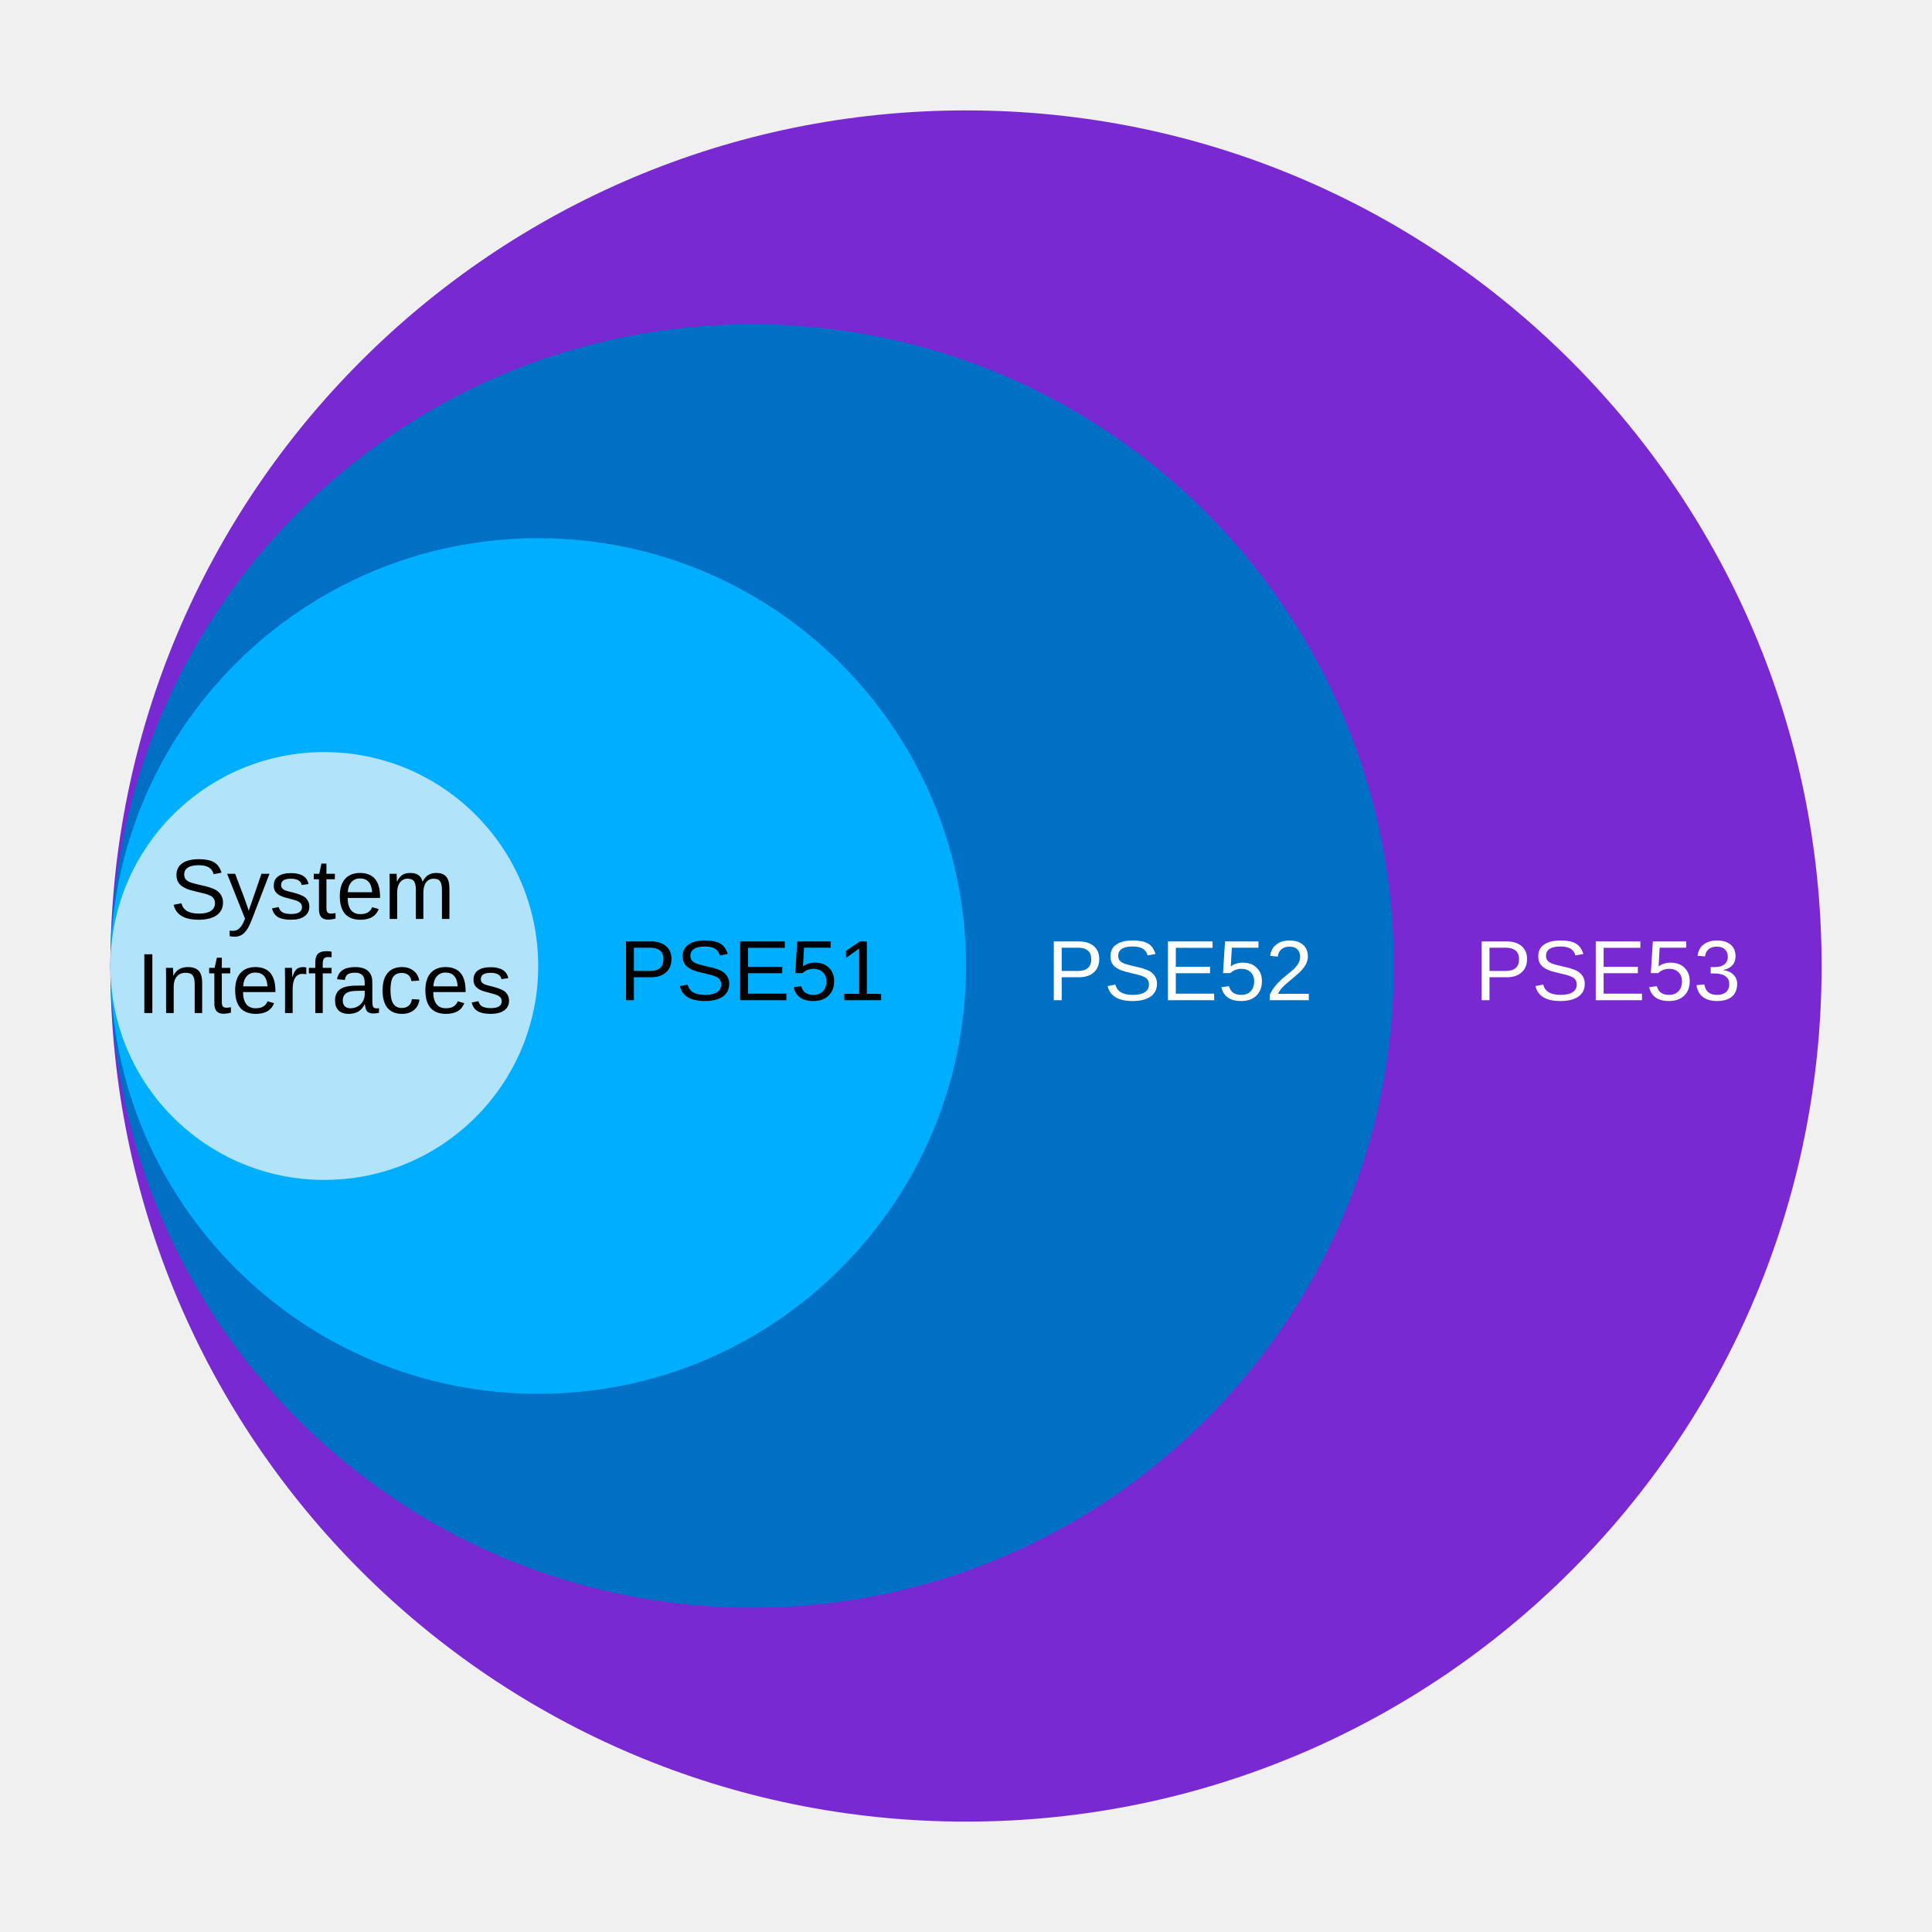
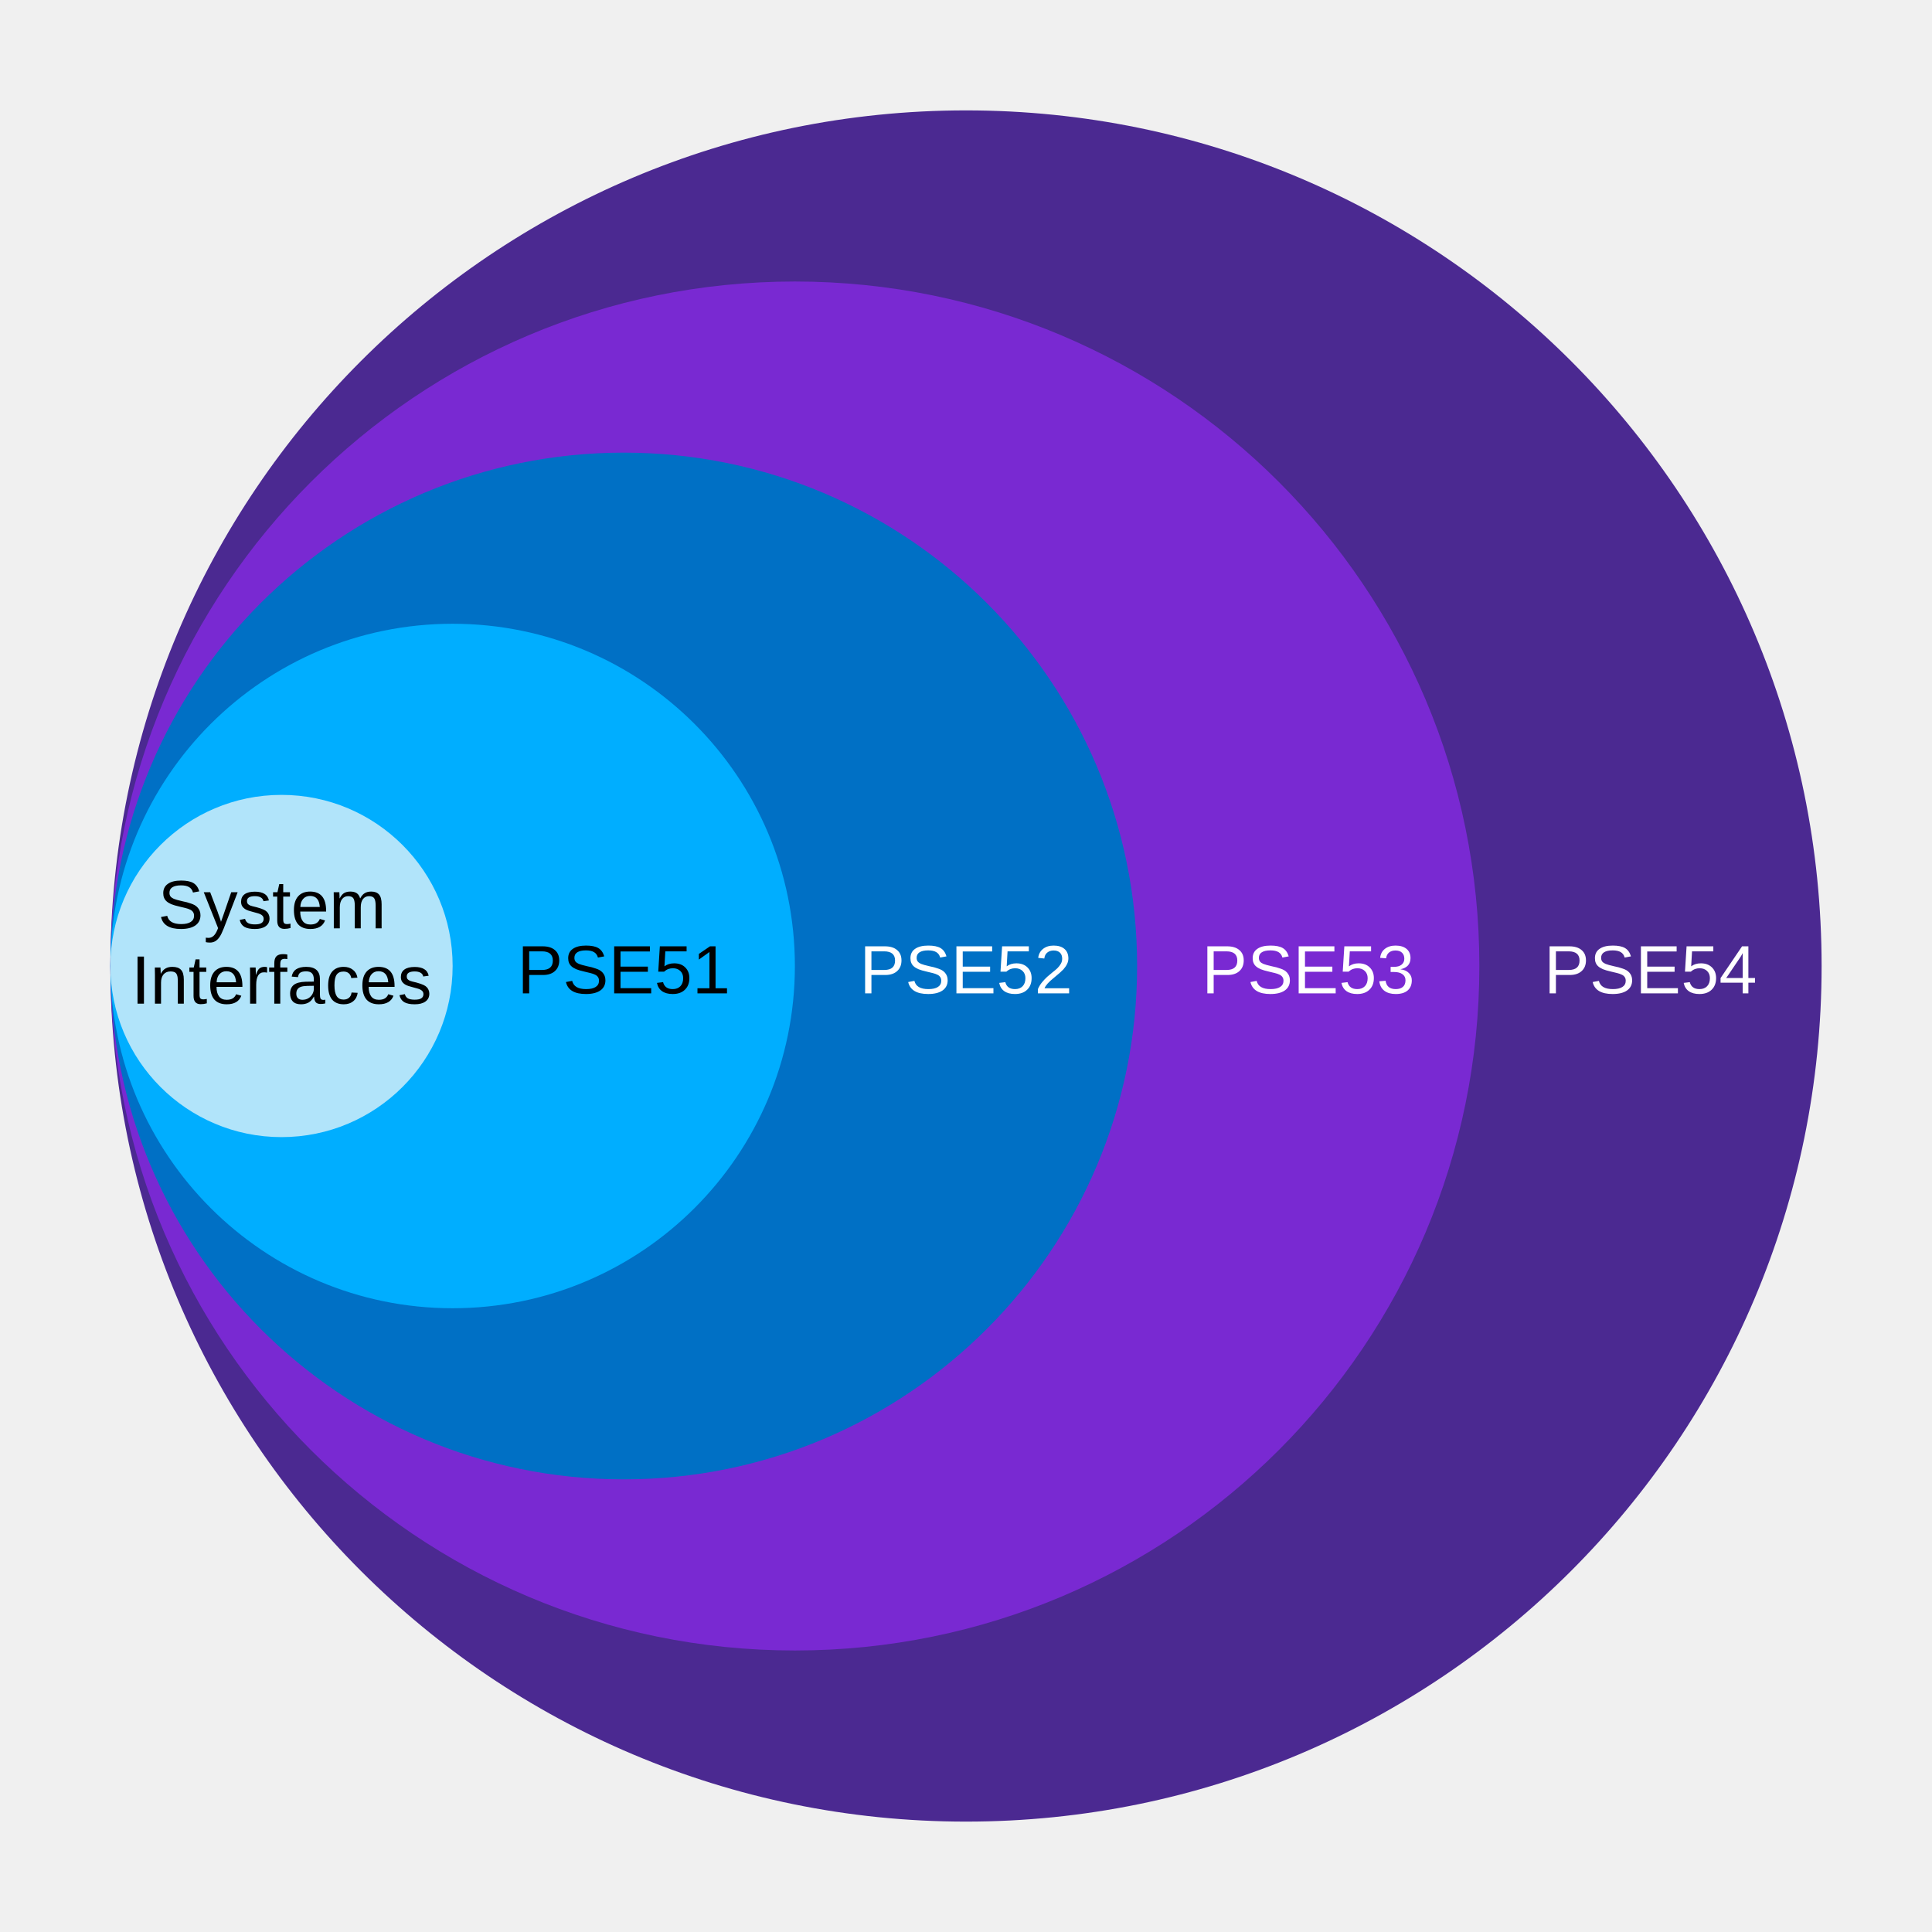
- <svg xmlns="http://www.w3.org/2000/svg" xmlns:xlink="http://www.w3.org/1999/xlink" version="1.1" viewBox="-112.903 -112.903 225.805 225.805">
+ <svg xmlns="http://www.w3.org/2000/svg" xmlns:xlink="http://www.w3.org/1999/xlink" version="1.1" viewBox="-141.128 -141.128 282.256 282.256">
  <style>
    .aep-tab-link { cursor: pointer; }
    .aep-tab-link:hover { opacity: 0.85; }
  </style>
-   <circle cx="0" cy="0" fill="#7929d2" r="100" />
-   <circle cx="-25" cy="0" fill="#0070c5" r="75" />
-   <circle cx="-50" cy="0" fill="#00aeff" r="50" />
-   <circle cx="-75" cy="0" fill="#b1e4fa" r="25" />
+   <circle cx="0" cy="0" fill="#4b2991" r="125" />
+   <circle cx="-25" cy="0" fill="#7929d2" r="100" />
+   <circle cx="-50" cy="0" fill="#0070c5" r="75" />
+   <circle cx="-75" cy="0" fill="#00aeff" r="50" />
+   <circle cx="-100" cy="0" fill="#b1e4fa" r="25" />
  <g font-family="Arial" font-size="10" text-anchor="middle">
    <a class="aep-tab-link" xlink:href="#posix-aep-system-interfaces" data-aep-tab="posix-aep-system-interfaces">
-       <text x="-75" y="0">
-         <tspan x="-75" dy="-0.55em">System</tspan>
-         <tspan x="-75" dy="1.1em">Interfaces</tspan>
+       <text x="-100" y="0">
+         <tspan x="-100" dy="-0.55em">System</tspan>
+         <tspan x="-100" dy="1.1em">Interfaces</tspan>
      </text>
    </a>
    <a class="aep-tab-link" xlink:href="#posix-aep-pse51" data-aep-tab="posix-aep-pse51">
-       <text x="-25" y="4">PSE51</text>
+       <text x="-50" y="4">PSE51</text>
    </a>
    <a class="aep-tab-link" xlink:href="#posix-aep-pse52" data-aep-tab="posix-aep-pse52">
-       <text x="25" y="4" fill="#ffffff">PSE52</text>
+       <text x="0" y="4" fill="#ffffff">PSE52</text>
    </a>
    <a class="aep-tab-link" xlink:href="#posix-aep-pse53" data-aep-tab="posix-aep-pse53">
-       <text x="75" y="4" fill="#ffffff">PSE53</text>
+       <text x="50" y="4" fill="#ffffff">PSE53</text>
+     </a>
+     <a class="aep-tab-link" xlink:href="#posix-aep-pse54" data-aep-tab="posix-aep-pse54">
+       <text x="100" y="4" fill="#ffffff">PSE54</text>
    </a>
  </g>
</svg>
